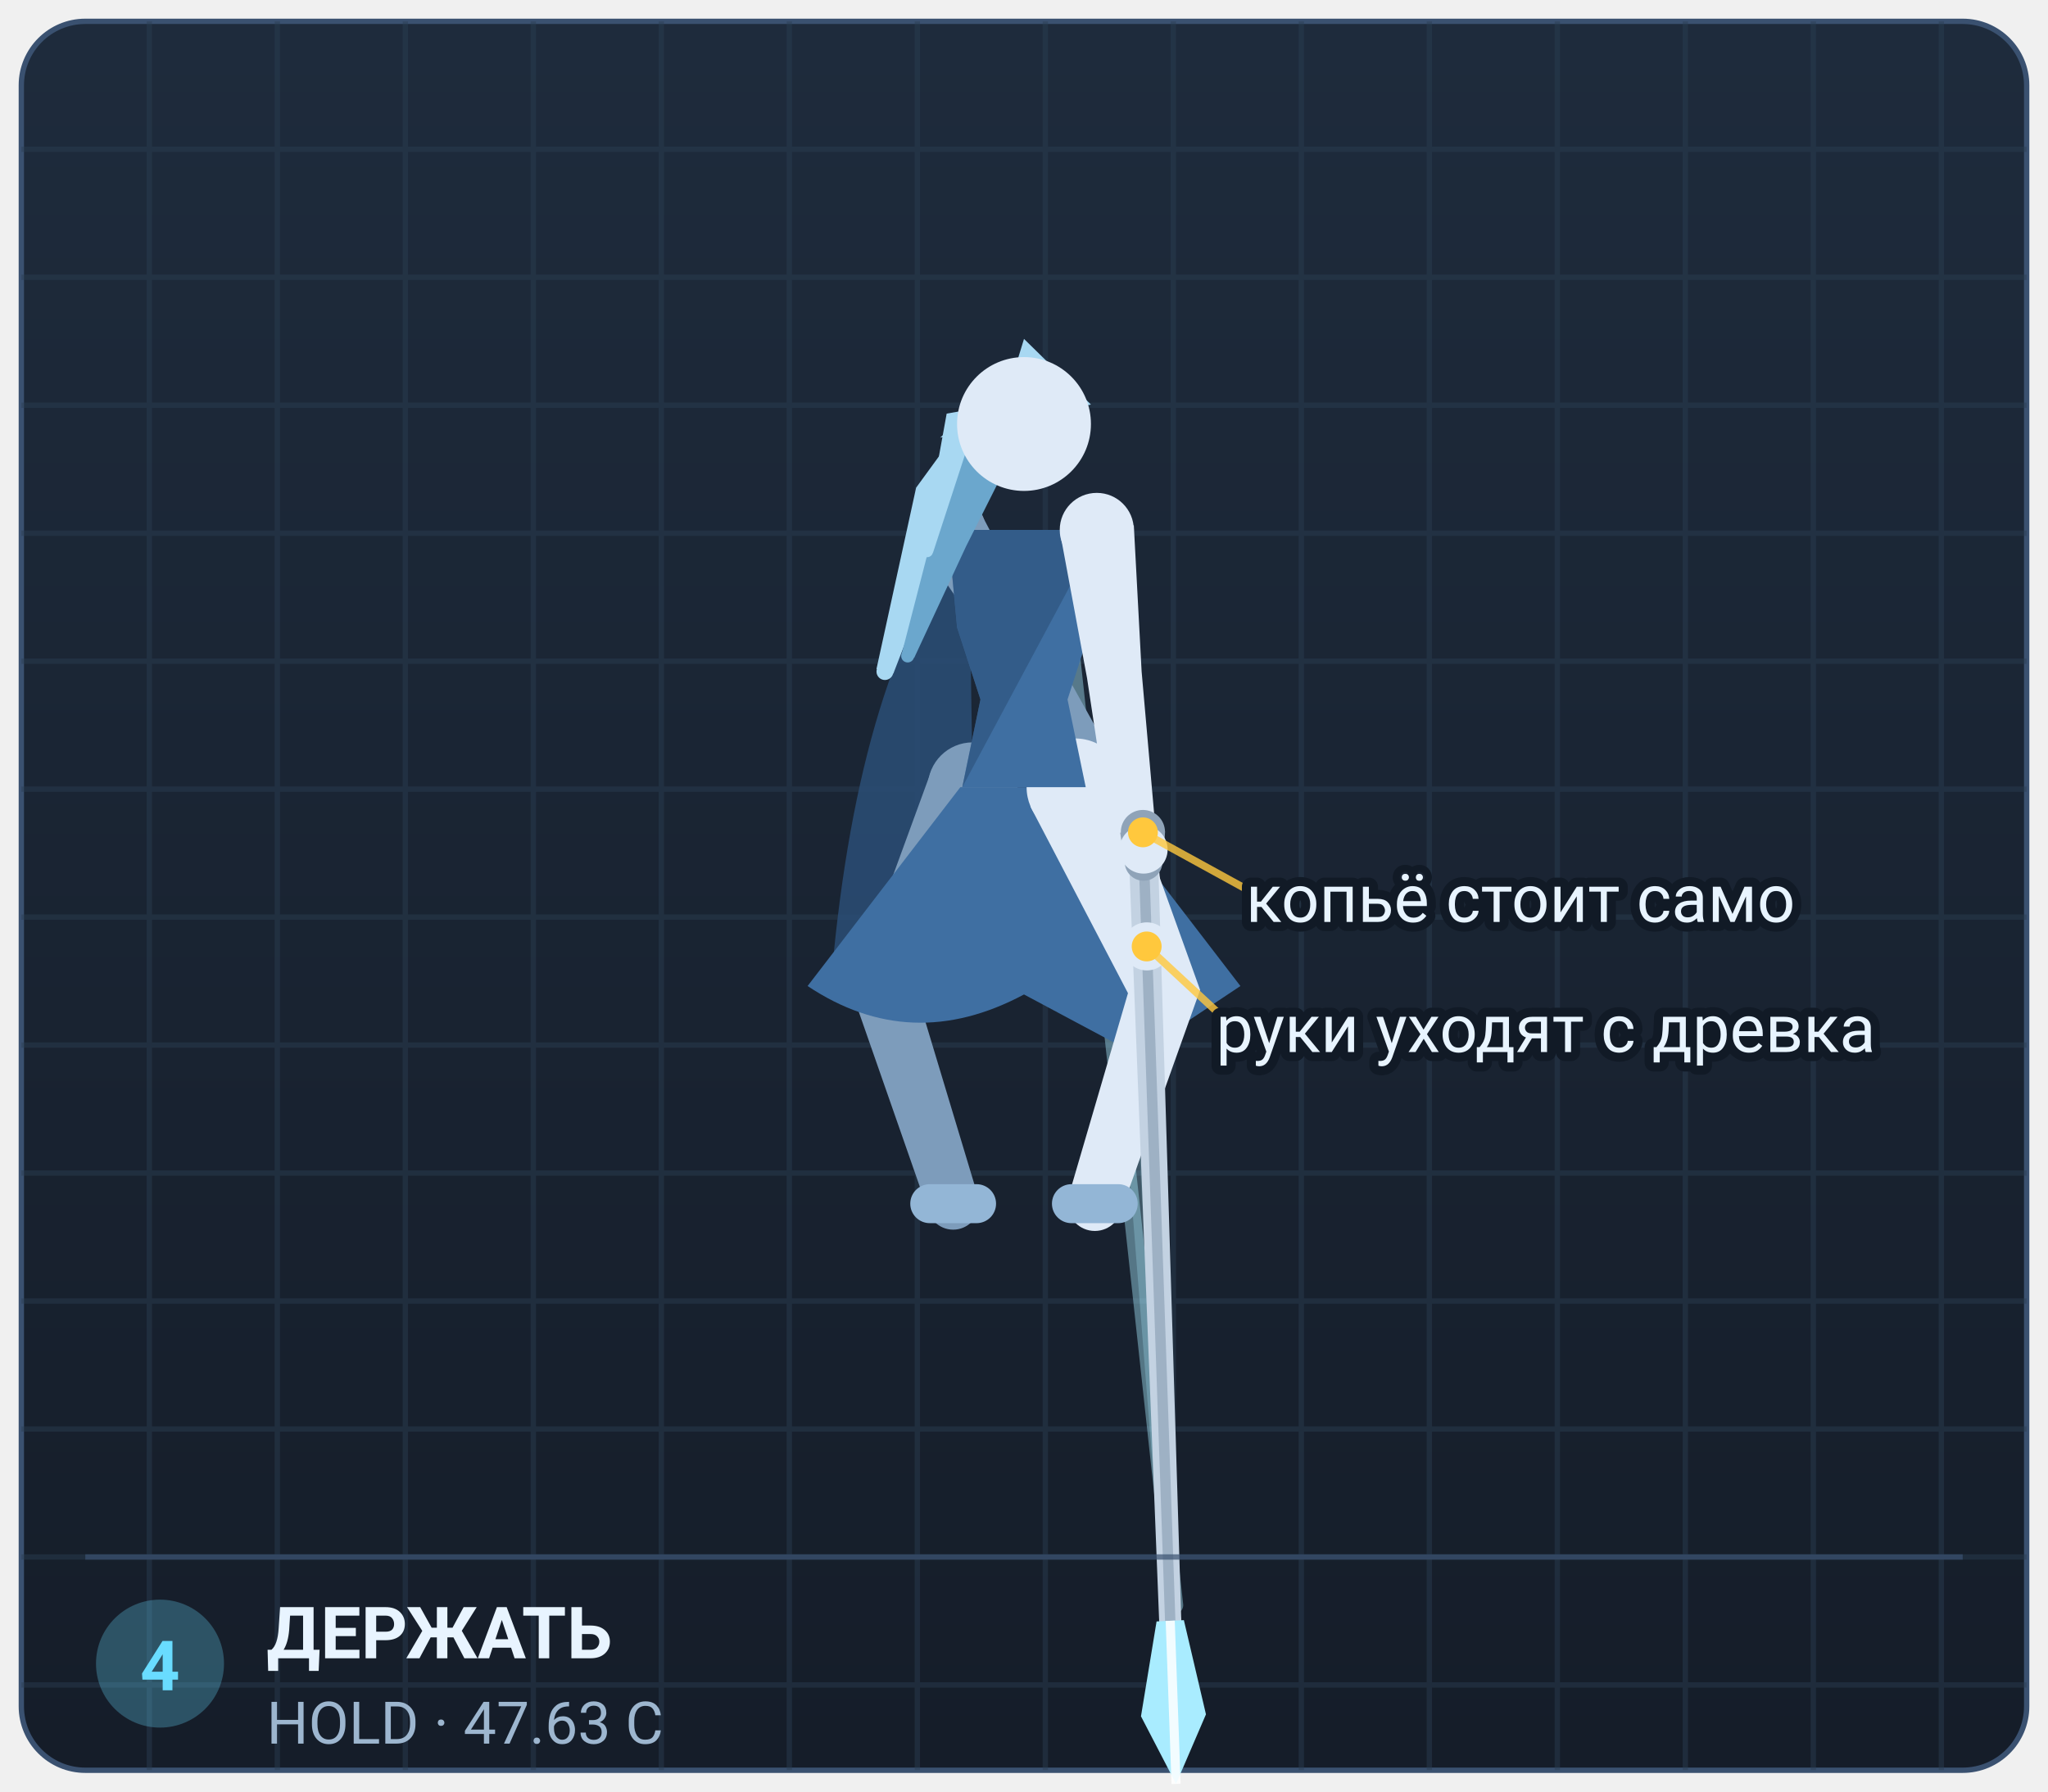
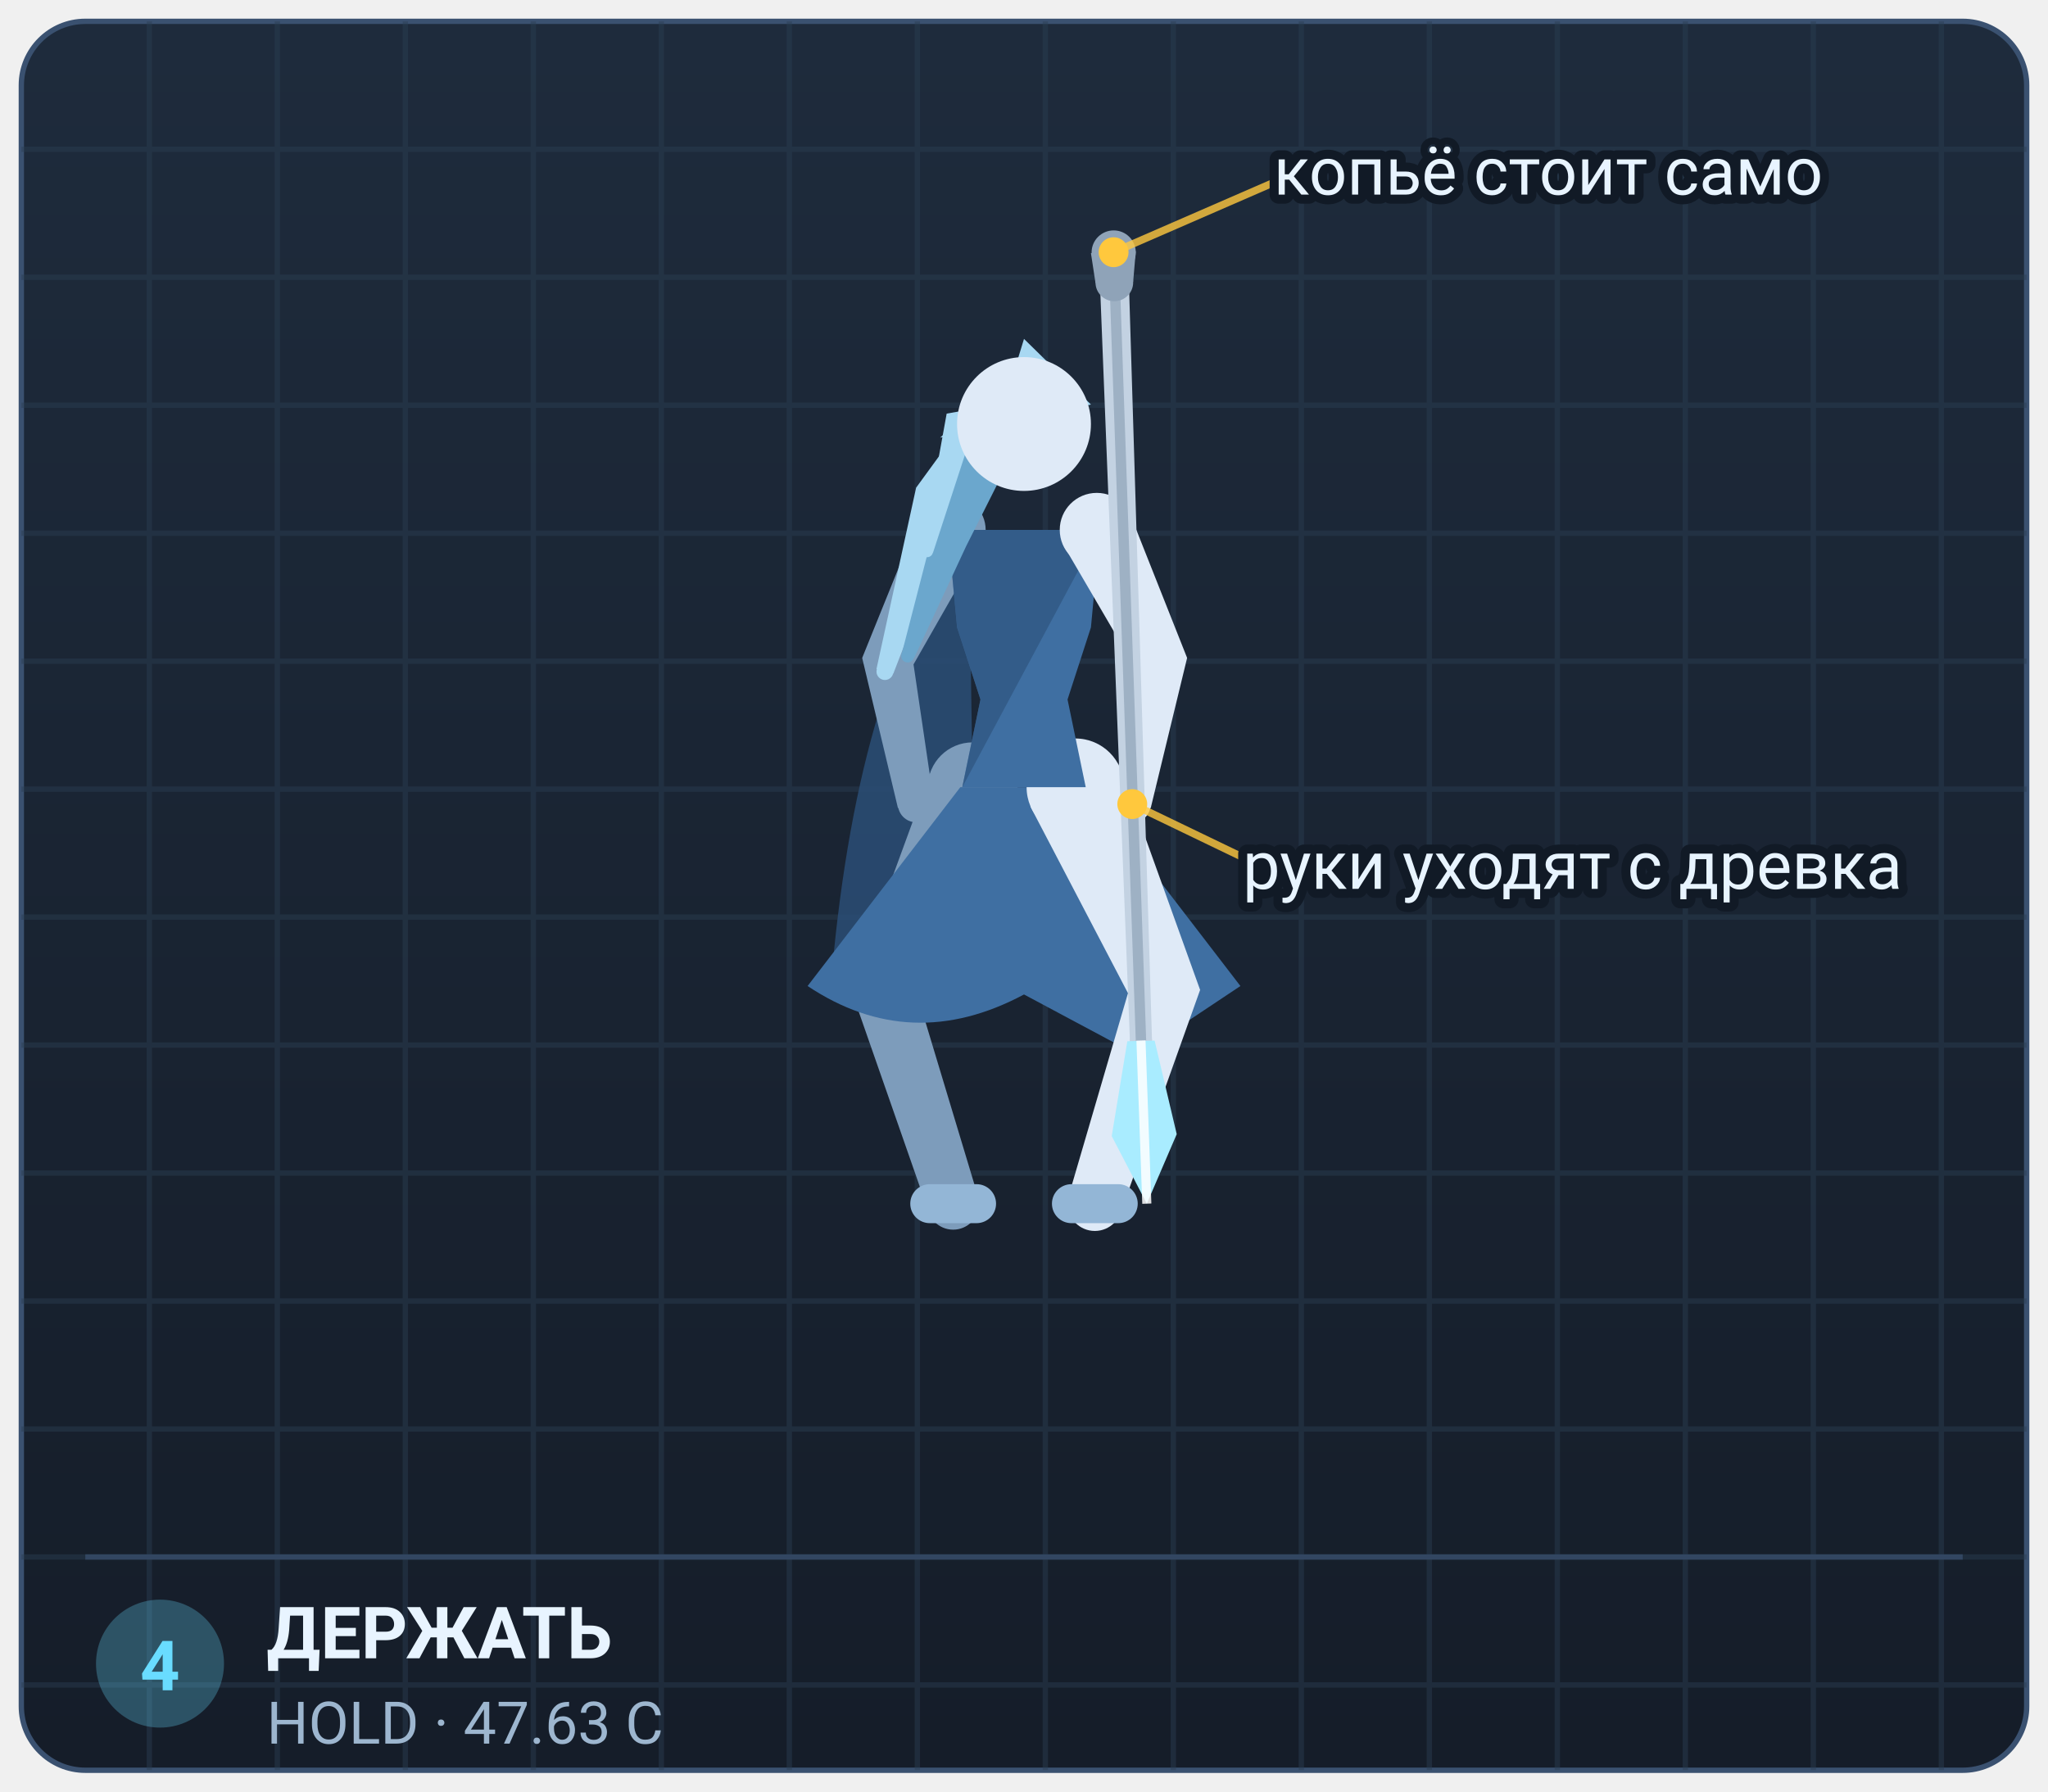
<svg xmlns="http://www.w3.org/2000/svg" viewBox="0 0 384 336" width="100%" preserveAspectRatio="xMidYMid meet" role="img">
  <defs>
-     <linearGradient id="g93261" x1="0" y1="0" x2="0" y2="1">
+     <linearGradient id="g46730" x1="0" y1="0" x2="0" y2="1">
      <stop offset="0" stop-color="#1e2b3c" />
      <stop offset="1" stop-color="#151d29" />
    </linearGradient>
-     <clipPath id="cg93261">
+     <clipPath id="cg46730">
      <rect x="4" y="4" width="376" height="328" rx="12" />
    </clipPath>
  </defs>
-   <rect x="4" y="4" width="376" height="328" rx="12" fill="url(#g93261)" stroke="#3a5170" />
-   <g clip-path="url(#cg93261)" stroke="#2b3d52" stroke-width="1" opacity="0.45">
+   <rect x="4" y="4" width="376" height="328" rx="12" fill="url(#g46730)" stroke="#3a5170" />
+   <g clip-path="url(#cg46730)" stroke="#2b3d52" stroke-width="1" opacity="0.45">
    <line x1="28" y1="4" x2="28" y2="332" />
    <line x1="52" y1="4" x2="52" y2="332" />
    <line x1="76" y1="4" x2="76" y2="332" />
    <line x1="100" y1="4" x2="100" y2="332" />
    <line x1="124" y1="4" x2="124" y2="332" />
    <line x1="148" y1="4" x2="148" y2="332" />
    <line x1="172" y1="4" x2="172" y2="332" />
    <line x1="196" y1="4" x2="196" y2="332" />
    <line x1="220" y1="4" x2="220" y2="332" />
    <line x1="244" y1="4" x2="244" y2="332" />
    <line x1="268" y1="4" x2="268" y2="332" />
    <line x1="292" y1="4" x2="292" y2="332" />
    <line x1="316" y1="4" x2="316" y2="332" />
    <line x1="340" y1="4" x2="340" y2="332" />
    <line x1="364" y1="4" x2="364" y2="332" />
    <line x1="4" y1="28" x2="380" y2="28" />
    <line x1="4" y1="52" x2="380" y2="52" />
    <line x1="4" y1="76" x2="380" y2="76" />
    <line x1="4" y1="100" x2="380" y2="100" />
    <line x1="4" y1="124" x2="380" y2="124" />
    <line x1="4" y1="148" x2="380" y2="148" />
    <line x1="4" y1="172" x2="380" y2="172" />
    <line x1="4" y1="196" x2="380" y2="196" />
    <line x1="4" y1="220" x2="380" y2="220" />
    <line x1="4" y1="244" x2="380" y2="244" />
    <line x1="4" y1="268" x2="380" y2="268" />
    <line x1="4" y1="292" x2="380" y2="292" />
    <line x1="4" y1="316" x2="380" y2="316" />
  </g>
  <g transform="translate(192.00,225.74) scale(1.2185)">
-     <line x1="23.2" y1="61.8" x2="7.4" y2="-83.7" stroke="#a9ecff" stroke-width="2.6" opacity="0.42" stroke-linecap="round" />
-     <line x1="23.3" y1="72.8" x2="11.8" y2="-73.1" stroke="#a9ecff" stroke-width="1.9" opacity="0.26" stroke-linecap="round" />
-     <line x1="23.3" y1="81.4" x2="15.2" y2="-64.7" stroke="#a9ecff" stroke-width="1.2" opacity="0.15" stroke-linecap="round" />
    <path d="M -8.5 -103.7 Q -25.4 -82.6 -29.6 -35.1 L -7.9 -64.1 Z" fill="#2a4d75" opacity="0.85" />
    <polygon points="-14.7,1.2 -26.6,-32.9 -14.2,-66.8 -1.6,-61.4 -16.5,-32.4 -7.1,-1.2" fill="#7d9cbb" opacity="1.00" />
    <circle cx="-10.9" cy="-0.0" r="4.0" fill="#7d9cbb" />
    <circle cx="-7.9" cy="-64.1" r="6.9" fill="#7d9cbb" />
-     <polygon points="-6.7,-106.4 3.7,-86.5 20.7,-56.0 16.0,-53.1 -3.0,-82.4 -15.7,-101.0" fill="#7d9cbb" opacity="1.00" />
+     <polygon points="-6.5,-101.4 -17.0,-83.0 -13.9,-62.0 -19.4,-60.9 -24.9,-84.0 -16.0,-106.0" fill="#7d9cbb" opacity="1.00" />
    <circle cx="-11.2" cy="-103.7" r="5.3" fill="#7d9cbb" />
-     <circle cx="18.4" cy="-54.5" r="2.8" fill="#7d9cbb" />
+     <circle cx="-16.6" cy="-61.5" r="2.8" fill="#7d9cbb" />
    <path d="M -9.8 -64.1 L -33.3 -33.5 Q -17.4 -22.9 0.0 -32.2 Q 0.0 -32.2 17.4 -22.9 Q 17.4 -22.9 33.3 -33.5 L 9.8 -64.1 Z" fill="#3f6fa2" />
    <polygon points="6.9,-1.3 16.0,-32.4 1.0,-61.1 14.8,-67.1 27.1,-32.9 14.9,1.3" fill="#dfeaf7" opacity="1.00" />
    <circle cx="10.9" cy="-0.0" r="4.2" fill="#dfeaf7" />
    <circle cx="7.9" cy="-64.1" r="7.5" fill="#dfeaf7" />
    <polygon points="11.7,-103.7 10.3,-88.7 6.7,-77.6 9.5,-64.1 -9.5,-64.1 -6.7,-77.6 -10.3,-88.7 -11.7,-103.7" fill="#3f6fa2" />
    <polygon points="-9.5,-64.1 -6.7,-77.6 -10.3,-88.7 -11.7,-103.7 11.7,-103.7" fill="#2a4d75" opacity="0.55" />
    <polygon points="-0.0,-116.8 -10.2,-107.2 -20.1,-81.6 -22.7,-82.3 -16.6,-110.2 -7.2,-123.1" fill="#a8d8f2" opacity="1.00" />
    <circle cx="-3.6" cy="-120.0" r="4.8" fill="#a8d8f2" />
    <circle cx="-21.4" cy="-81.9" r="1.3" fill="#a8d8f2" />
    <polygon points="-0.2,-118.5 -8.9,-101.2 -16.9,-84.0 -18.8,-84.7 -14.0,-103.3 -7.0,-121.5" fill="#6ba7cd" opacity="1.00" />
    <circle cx="-3.6" cy="-120.0" r="3.7" fill="#6ba7cd" />
    <circle cx="-17.9" cy="-84.3" r="1.0" fill="#6ba7cd" />
    <polygon points="-3.8,-116.8 -7.8,-119.2 -14.0,-100.2 -15.7,-100.6 -11.9,-121.6 -3.4,-123.1" fill="#a8d8f2" opacity="1.00" />
    <circle cx="-3.6" cy="-120.0" r="3.2" fill="#a8d8f2" />
    <circle cx="-14.9" cy="-100.4" r="0.9" fill="#a8d8f2" />
    <polygon points="0.0,-133.1 10.3,-123.0 -12.9,-117.9 -1.5,-128.2" fill="#a8d8f2" />
    <circle cx="0.0" cy="-120.0" r="10.3" fill="#dfeaf7" />
-     <polygon points="16.9,-104.4 18.1,-81.9 21.8,-39.9 16.0,-39.3 9.7,-80.9 5.6,-103.0" fill="#dfeaf7" opacity="1.00" />
+     <polygon points="16.3,-106.2 25.1,-84.0 19.5,-60.9 13.8,-62.0 16.8,-83.0 6.1,-101.3" fill="#dfeaf7" opacity="1.00" />
    <circle cx="11.2" cy="-103.7" r="5.7" fill="#dfeaf7" />
-     <circle cx="18.9" cy="-39.6" r="2.9" fill="#dfeaf7" />
-     <polygon points="20.5,-57.3 24.2,64.1 20.8,64.3 16.0,-57.1" fill="#c3d2e2" opacity="1.00" />
-     <circle cx="18.3" cy="-57.2" r="2.2" fill="#c3d2e2" />
-     <circle cx="22.5" cy="64.2" r="1.7" fill="#c3d2e2" />
-     <line x1="18.3" y1="-57.2" x2="22.5" y2="64.2" stroke="#8fa3b8" stroke-width="1.6" opacity="0.7" />
-     <polygon points="21.7,-57.3 21.3,-52.7 15.5,-52.5 14.8,-57.1" fill="#8fa3b8" opacity="1.00" />
-     <circle cx="18.3" cy="-57.2" r="3.4" fill="#8fa3b8" />
-     <circle cx="18.4" cy="-52.6" r="2.9" fill="#8fa3b8" />
-     <polygon points="23.4,89.3 28.0,78.6 24.6,64.1 20.4,64.3 18.0,78.9" fill="#a9ecff" />
-     <line x1="22.5" y1="64.2" x2="23.4" y2="89.3" stroke="#ffffff" stroke-width="1.4" opacity="0.85" />
-     <circle cx="18.4" cy="-54.5" r="3.7" fill="#dfeaf7" />
-     <circle cx="18.9" cy="-39.6" r="3.7" fill="#dfeaf7" />
+     <circle cx="16.6" cy="-61.5" r="2.9" fill="#dfeaf7" />
+     <polygon points="16.0,-146.5 19.7,-25.1 16.3,-25.0 11.5,-146.4" fill="#c3d2e2" opacity="1.00" />
+     <circle cx="13.8" cy="-146.4" r="2.2" fill="#c3d2e2" />
+     <circle cx="18.0" cy="-25.1" r="1.7" fill="#c3d2e2" />
+     <line x1="13.8" y1="-146.4" x2="18.0" y2="-25.1" stroke="#8fa3b8" stroke-width="1.6" opacity="0.7" />
+     <polygon points="17.2,-146.6 16.8,-141.9 11.0,-141.7 10.3,-146.3" fill="#8fa3b8" opacity="1.00" />
+     <circle cx="13.8" cy="-146.4" r="3.4" fill="#8fa3b8" />
+     <circle cx="13.9" cy="-141.8" r="2.9" fill="#8fa3b8" />
+     <polygon points="18.9,-0.0 23.5,-10.7 20.1,-25.1 15.9,-25.0 13.5,-10.4" fill="#a9ecff" />
+     <line x1="18.0" y1="-25.1" x2="18.9" y2="-0.0" stroke="#ffffff" stroke-width="1.4" opacity="0.85" />
    <rect x="-17.5" y="-3.0" width="13.2" height="6" rx="3" fill="#93b6d6" />
    <rect x="4.3" y="-3.0" width="13.2" height="6" rx="3" fill="#93b6d6" />
  </g>
-   <line x1="215.0" y1="177.5" x2="232.0" y2="193.3" stroke="#ffc83d" stroke-width="1.4" opacity="0.8" />
-   <circle cx="215.0" cy="177.5" r="2.8" fill="#ffc83d" />
-   <text x="228.0" y="197.3" fill="#e8f4ff" font-size="12.5" text-anchor="start" font-family="Segoe UI, Roboto, sans-serif" paint-order="stroke" stroke="#111a26" stroke-width="3.4" stroke-linejoin="round">руки уходят с древка</text>
-   <line x1="214.3" y1="156.1" x2="237.6" y2="168.9" stroke="#ffc83d" stroke-width="1.4" opacity="0.8" />
-   <circle cx="214.3" cy="156.1" r="2.8" fill="#ffc83d" />
-   <text x="233.6" y="172.9" fill="#e8f4ff" font-size="12.5" text-anchor="start" font-family="Segoe UI, Roboto, sans-serif" paint-order="stroke" stroke="#111a26" stroke-width="3.4" stroke-linejoin="round">копьё стоит само</text>
+   <line x1="212.3" y1="150.8" x2="237.0" y2="162.7" stroke="#ffc83d" stroke-width="1.4" opacity="0.8" />
+   <circle cx="212.3" cy="150.8" r="2.8" fill="#ffc83d" />
+   <text x="233.0" y="166.7" fill="#e8f4ff" font-size="12.5" text-anchor="start" font-family="Segoe UI, Roboto, sans-serif" paint-order="stroke" stroke="#111a26" stroke-width="3.4" stroke-linejoin="round">руки уходят с древка</text>
+   <line x1="208.8" y1="47.3" x2="242.8" y2="32.5" stroke="#ffc83d" stroke-width="1.4" opacity="0.8" />
+   <circle cx="208.8" cy="47.3" r="2.8" fill="#ffc83d" />
+   <text x="238.8" y="36.5" fill="#e8f4ff" font-size="12.5" text-anchor="start" font-family="Segoe UI, Roboto, sans-serif" paint-order="stroke" stroke="#111a26" stroke-width="3.4" stroke-linejoin="round">копьё стоит само</text>
  <line x1="16" y1="292" x2="368" y2="292" stroke="#3a5170" opacity="0.7" />
  <circle cx="30" cy="312" r="12" fill="#69dcff" opacity="0.28" />
  <text x="30" y="317" fill="#69dcff" font-size="13" font-weight="700" text-anchor="middle" font-family="Segoe UI, Roboto, sans-serif">4</text>
  <text x="50" y="311" fill="#e8f4ff" font-size="13.5" font-weight="700" font-family="Segoe UI, Roboto, sans-serif">ДЕРЖАТЬ</text>
  <text x="50" y="327" fill="#9db6cf" font-size="11" font-family="Segoe UI, Roboto, sans-serif">HOLD · 47.63 С</text>
</svg>
